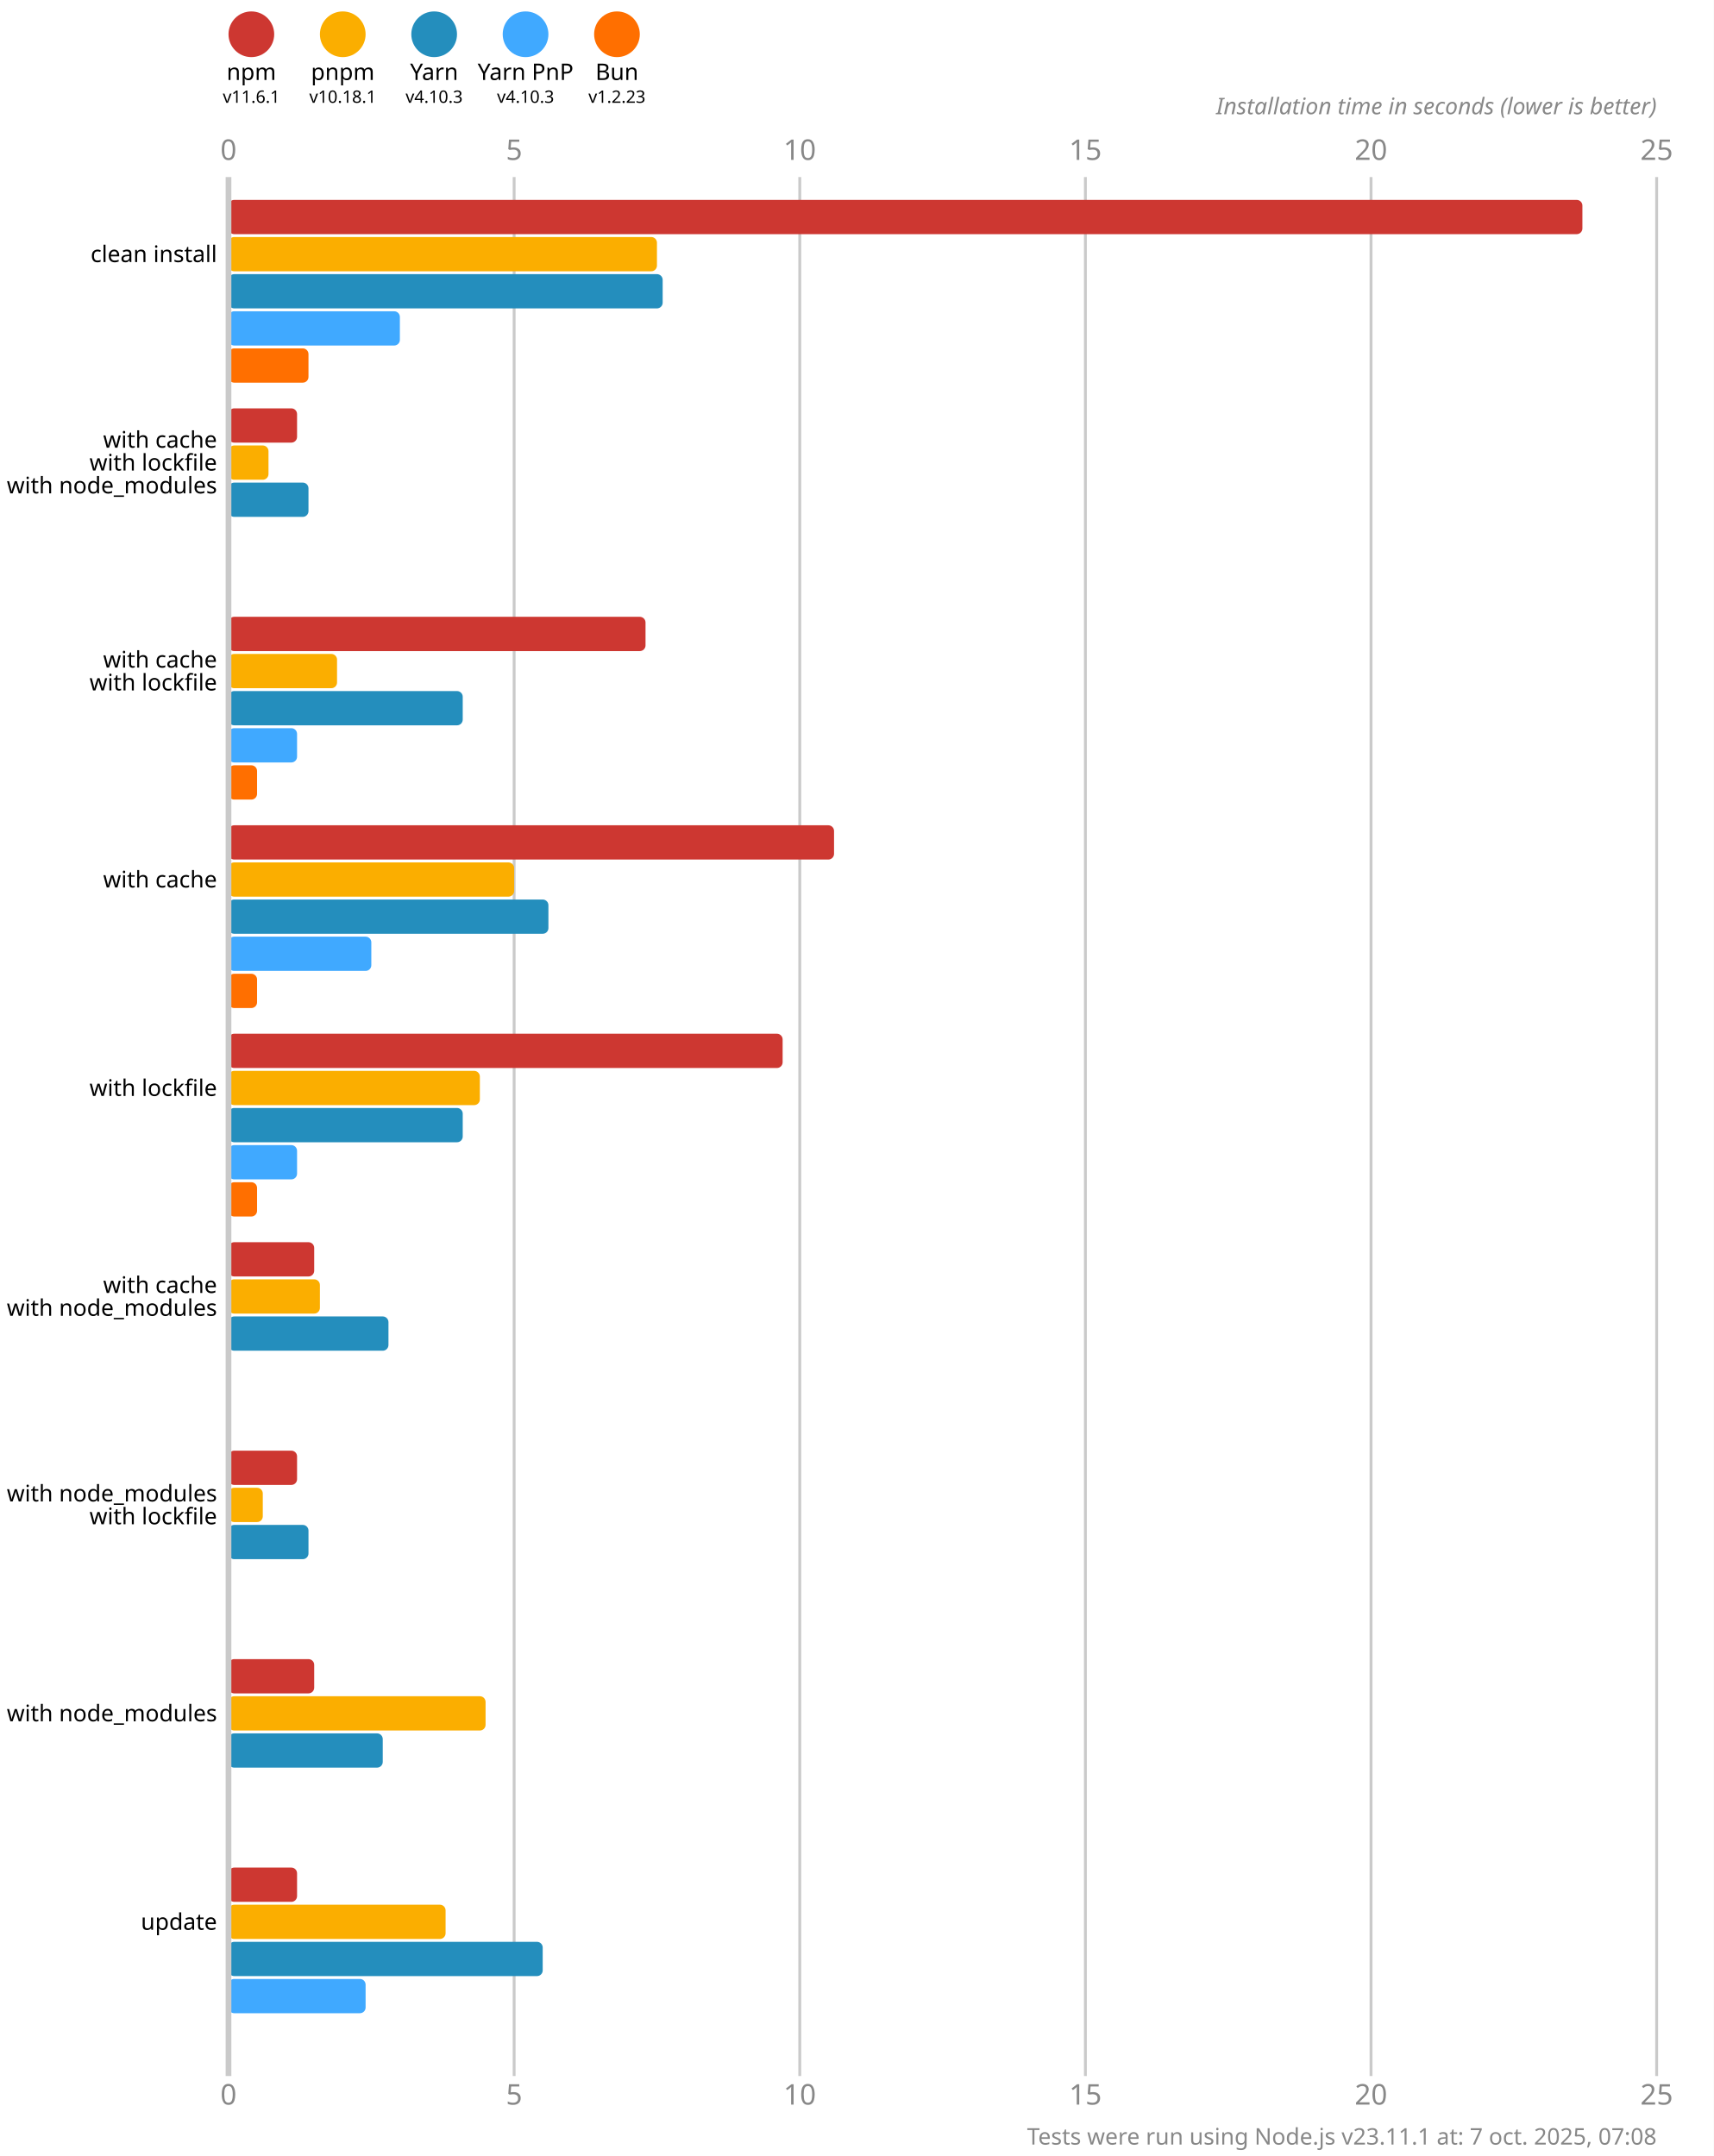
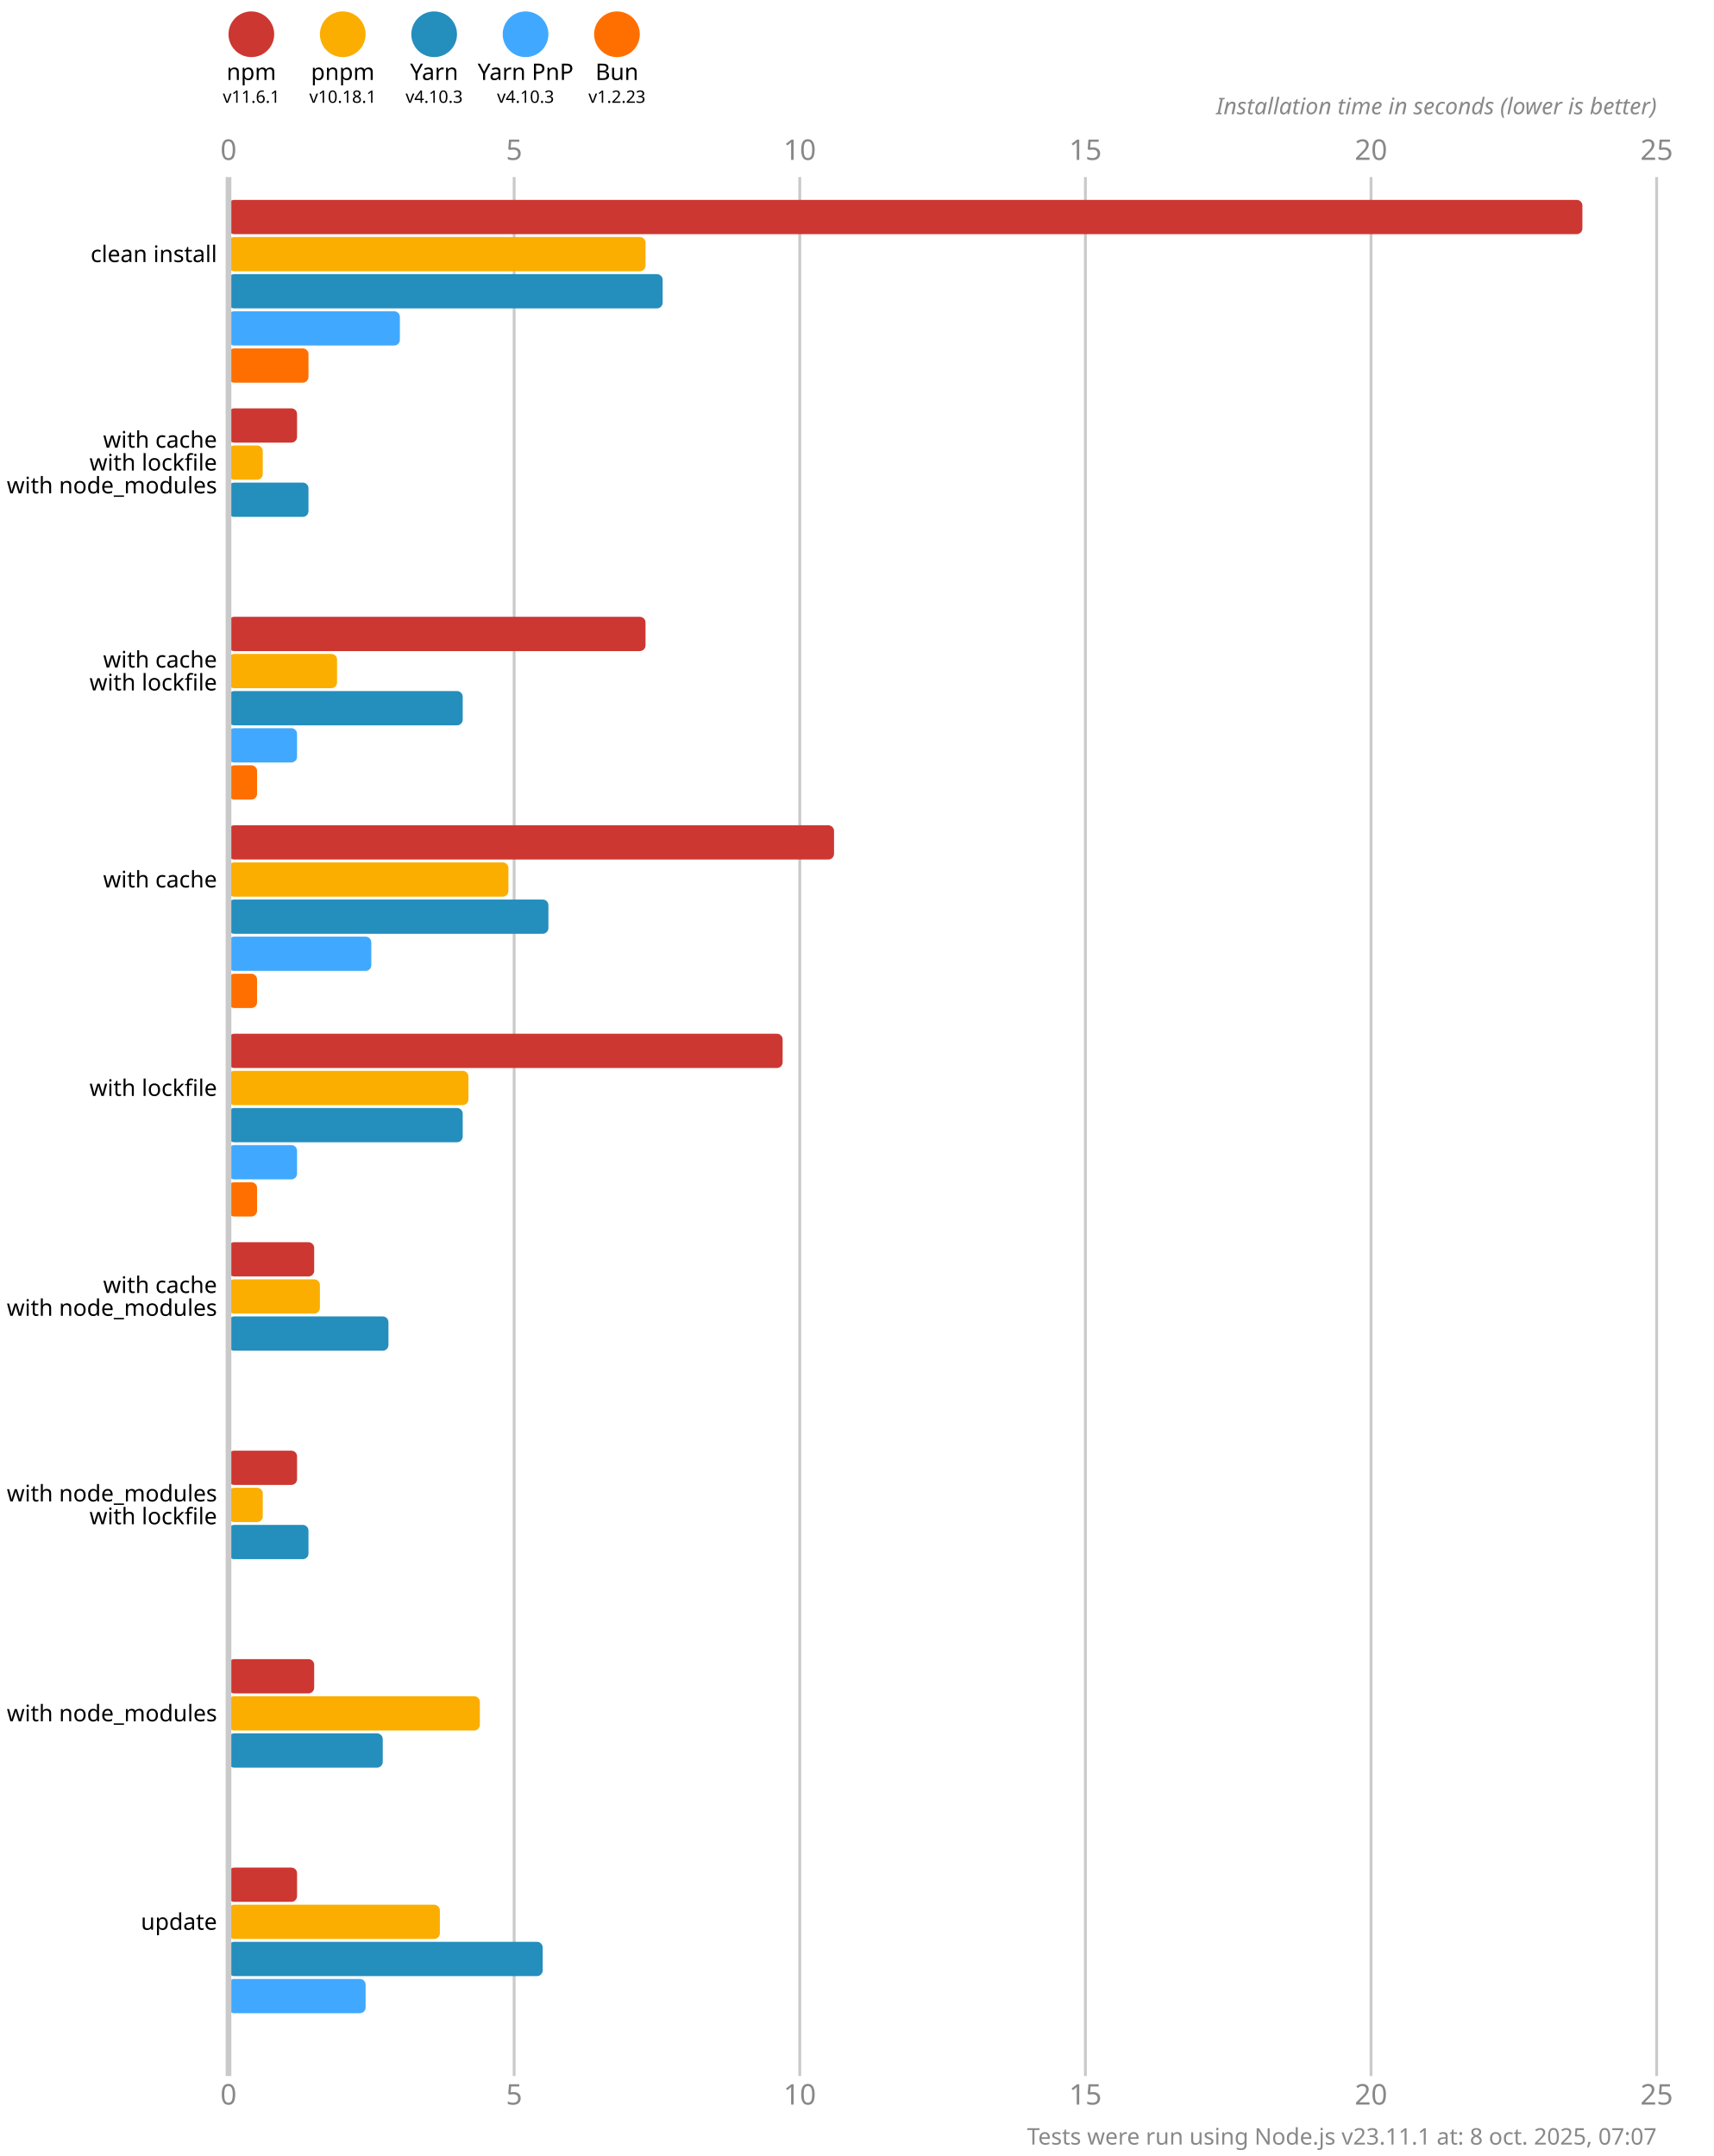
<svg xmlns="http://www.w3.org/2000/svg" version="1.1" viewBox="0 0 300 377.5">
  <style>
    .font { font-family: sans-serif; }
    .s3 { font-size: 3px; }
    .s4 { font-size: 4px; }
    .s5 { font-size: 5px; }
    .line { stroke: #cacaca; }
    .width { stroke-width: 0.5; }
    .text { fill: #888; }
  </style>
  <rect x="0" y="0" width="300" height="377.5" fill="#fff" />
  <circle cx="44" cy="6" r="4" fill="#cd3731" />
  <text x="44" y="14" class="font s4" text-anchor="middle">npm</text>
  <text x="44" y="18" class="font s3" text-anchor="middle">v11.6.1</text>
  <circle cx="60" cy="6" r="4" fill="#fbae00" />
  <text x="60" y="14" class="font s4" text-anchor="middle">pnpm</text>
  <text x="60" y="18" class="font s3" text-anchor="middle">v10.18.1</text>
  <circle cx="76" cy="6" r="4" fill="#248ebd" />
  <text x="76" y="14" class="font s4" text-anchor="middle">Yarn</text>
  <text x="76" y="18" class="font s3" text-anchor="middle">v4.10.3</text>
  <circle cx="92" cy="6" r="4" fill="#40a9ff" />
  <text x="92" y="14" class="font s4" text-anchor="middle">Yarn PnP</text>
  <text x="92" y="18" class="font s3" text-anchor="middle">v4.10.3</text>
  <circle cx="108" cy="6" r="4" fill="#ff6f00" />
  <text x="108" y="14" class="font s4" text-anchor="middle">Bun</text>
  <text x="108" y="18" class="font s3" text-anchor="middle">v1.2.23</text>
  <text x="40" y="28" class="font s5 text" text-anchor="middle">0</text>
  <text x="40" y="368.5" class="font s5 text" text-anchor="middle">0</text>
  <line x1="90" y1="31" x2="90" y2="363.5" class="line width" />
  <text x="90" y="28" class="font s5 text" text-anchor="middle">5</text>
  <text x="90" y="368.5" class="font s5 text" text-anchor="middle">5</text>
  <line x1="140" y1="31" x2="140" y2="363.5" class="line width" />
  <text x="140" y="28" class="font s5 text" text-anchor="middle">10</text>
  <text x="140" y="368.5" class="font s5 text" text-anchor="middle">10</text>
  <line x1="190" y1="31" x2="190" y2="363.5" class="line width" />
  <text x="190" y="28" class="font s5 text" text-anchor="middle">15</text>
  <text x="190" y="368.5" class="font s5 text" text-anchor="middle">15</text>
  <line x1="240" y1="31" x2="240" y2="363.5" class="line width" />
  <text x="240" y="28" class="font s5 text" text-anchor="middle">20</text>
  <text x="240" y="368.5" class="font s5 text" text-anchor="middle">20</text>
  <line x1="290" y1="31" x2="290" y2="363.5" class="line width" />
  <text x="290" y="28" class="font s5 text" text-anchor="middle">25</text>
  <text x="290" y="368.5" class="font s5 text" text-anchor="middle">25</text>
  <text x="290" y="20" class="font s4 text" font-style="italic" text-anchor="end">Installation time in seconds (lower is better)</text>
  <rect x="40" y="35" width="237" height="6" fill="#cd3731" rx="1" ry="1" />
-   <rect x="40" y="41.5" width="75" height="6" fill="#fbae00" rx="1" ry="1" />
+   <rect x="40" y="41.5" width="73" height="6" fill="#fbae00" rx="1" ry="1" />
  <rect x="40" y="48" width="76" height="6" fill="#248ebd" rx="1" ry="1" />
  <rect x="40" y="54.5" width="30" height="6" fill="#40a9ff" rx="1" ry="1" />
  <rect x="40" y="61" width="14" height="6" fill="#ff6f00" rx="1" ry="1" />
  <rect x="40" y="71.5" width="12" height="6" fill="#cd3731" rx="1" ry="1" />
-   <rect x="40" y="78" width="7" height="6" fill="#fbae00" rx="1" ry="1" />
+   <rect x="40" y="78" width="6" height="6" fill="#fbae00" rx="1" ry="1" />
  <rect x="40" y="84.5" width="14" height="6" fill="#248ebd" rx="1" ry="1" />
  <rect x="40" y="91" width="0" height="6" fill="#40a9ff" rx="1" ry="1" />
  <rect x="40" y="97.5" width="0" height="6" fill="#ff6f00" rx="1" ry="1" />
  <rect x="40" y="108" width="73" height="6" fill="#cd3731" rx="1" ry="1" />
  <rect x="40" y="114.5" width="19" height="6" fill="#fbae00" rx="1" ry="1" />
  <rect x="40" y="121" width="41" height="6" fill="#248ebd" rx="1" ry="1" />
  <rect x="40" y="127.5" width="12" height="6" fill="#40a9ff" rx="1" ry="1" />
  <rect x="40" y="134" width="5" height="6" fill="#ff6f00" rx="1" ry="1" />
  <rect x="40" y="144.5" width="106" height="6" fill="#cd3731" rx="1" ry="1" />
-   <rect x="40" y="151" width="50" height="6" fill="#fbae00" rx="1" ry="1" />
+   <rect x="40" y="151" width="49" height="6" fill="#fbae00" rx="1" ry="1" />
  <rect x="40" y="157.5" width="56" height="6" fill="#248ebd" rx="1" ry="1" />
  <rect x="40" y="164" width="25" height="6" fill="#40a9ff" rx="1" ry="1" />
  <rect x="40" y="170.5" width="5" height="6" fill="#ff6f00" rx="1" ry="1" />
  <rect x="40" y="181" width="97" height="6" fill="#cd3731" rx="1" ry="1" />
-   <rect x="40" y="187.5" width="44" height="6" fill="#fbae00" rx="1" ry="1" />
+   <rect x="40" y="187.5" width="42" height="6" fill="#fbae00" rx="1" ry="1" />
  <rect x="40" y="194" width="41" height="6" fill="#248ebd" rx="1" ry="1" />
  <rect x="40" y="200.5" width="12" height="6" fill="#40a9ff" rx="1" ry="1" />
  <rect x="40" y="207" width="5" height="6" fill="#ff6f00" rx="1" ry="1" />
  <rect x="40" y="217.5" width="15" height="6" fill="#cd3731" rx="1" ry="1" />
  <rect x="40" y="224" width="16" height="6" fill="#fbae00" rx="1" ry="1" />
  <rect x="40" y="230.5" width="28" height="6" fill="#248ebd" rx="1" ry="1" />
  <rect x="40" y="237" width="0" height="6" fill="#40a9ff" rx="1" ry="1" />
  <rect x="40" y="243.5" width="0" height="6" fill="#ff6f00" rx="1" ry="1" />
  <rect x="40" y="254" width="12" height="6" fill="#cd3731" rx="1" ry="1" />
  <rect x="40" y="260.5" width="6" height="6" fill="#fbae00" rx="1" ry="1" />
  <rect x="40" y="267" width="14" height="6" fill="#248ebd" rx="1" ry="1" />
  <rect x="40" y="273.5" width="0" height="6" fill="#40a9ff" rx="1" ry="1" />
  <rect x="40" y="280" width="0" height="6" fill="#ff6f00" rx="1" ry="1" />
  <rect x="40" y="290.5" width="15" height="6" fill="#cd3731" rx="1" ry="1" />
-   <rect x="40" y="297" width="45" height="6" fill="#fbae00" rx="1" ry="1" />
+   <rect x="40" y="297" width="44" height="6" fill="#fbae00" rx="1" ry="1" />
  <rect x="40" y="303.5" width="27" height="6" fill="#248ebd" rx="1" ry="1" />
  <rect x="40" y="310" width="0" height="6" fill="#40a9ff" rx="1" ry="1" />
  <rect x="40" y="316.5" width="0" height="6" fill="#ff6f00" rx="1" ry="1" />
  <rect x="40" y="327" width="12" height="6" fill="#cd3731" rx="1" ry="1" />
-   <rect x="40" y="333.5" width="38" height="6" fill="#fbae00" rx="1" ry="1" />
+   <rect x="40" y="333.5" width="37" height="6" fill="#fbae00" rx="1" ry="1" />
  <rect x="40" y="340" width="55" height="6" fill="#248ebd" rx="1" ry="1" />
  <rect x="40" y="346.5" width="24" height="6" fill="#40a9ff" rx="1" ry="1" />
  <rect x="40" y="353" width="0" height="6" fill="#ff6f00" rx="1" ry="1" />
  <line x1="40" y1="31" x2="40" y2="363.5" class="line" />
  <text x="38" y="44.5" class="font s4" dominant-baseline="middle" text-anchor="end">clean install</text>
  <text x="38" y="77" class="font s4" dominant-baseline="middle" text-anchor="end">with cache</text>
  <text x="38" y="81" class="font s4" dominant-baseline="middle" text-anchor="end">with lockfile</text>
  <text x="38" y="85" class="font s4" dominant-baseline="middle" text-anchor="end">with node_modules</text>
  <text x="38" y="115.5" class="font s4" dominant-baseline="middle" text-anchor="end">with cache</text>
  <text x="38" y="119.5" class="font s4" dominant-baseline="middle" text-anchor="end">with lockfile</text>
  <text x="38" y="154" class="font s4" dominant-baseline="middle" text-anchor="end">with cache</text>
  <text x="38" y="190.5" class="font s4" dominant-baseline="middle" text-anchor="end">with lockfile</text>
  <text x="38" y="225" class="font s4" dominant-baseline="middle" text-anchor="end">with cache</text>
  <text x="38" y="229" class="font s4" dominant-baseline="middle" text-anchor="end">with node_modules</text>
  <text x="38" y="261.5" class="font s4" dominant-baseline="middle" text-anchor="end">with node_modules</text>
  <text x="38" y="265.5" class="font s4" dominant-baseline="middle" text-anchor="end">with lockfile</text>
  <text x="38" y="300" class="font s4" dominant-baseline="middle" text-anchor="end">with node_modules</text>
  <text x="38" y="336.5" class="font s4" dominant-baseline="middle" text-anchor="end">update</text>
-   <text x="290" y="375.5" class="font s4 text" text-anchor="end">Tests were run using Node.js v23.11.1 at: 7 oct. 2025, 07:08</text>
+   <text x="290" y="375.5" class="font s4 text" text-anchor="end">Tests were run using Node.js v23.11.1 at: 8 oct. 2025, 07:07</text>
</svg>
